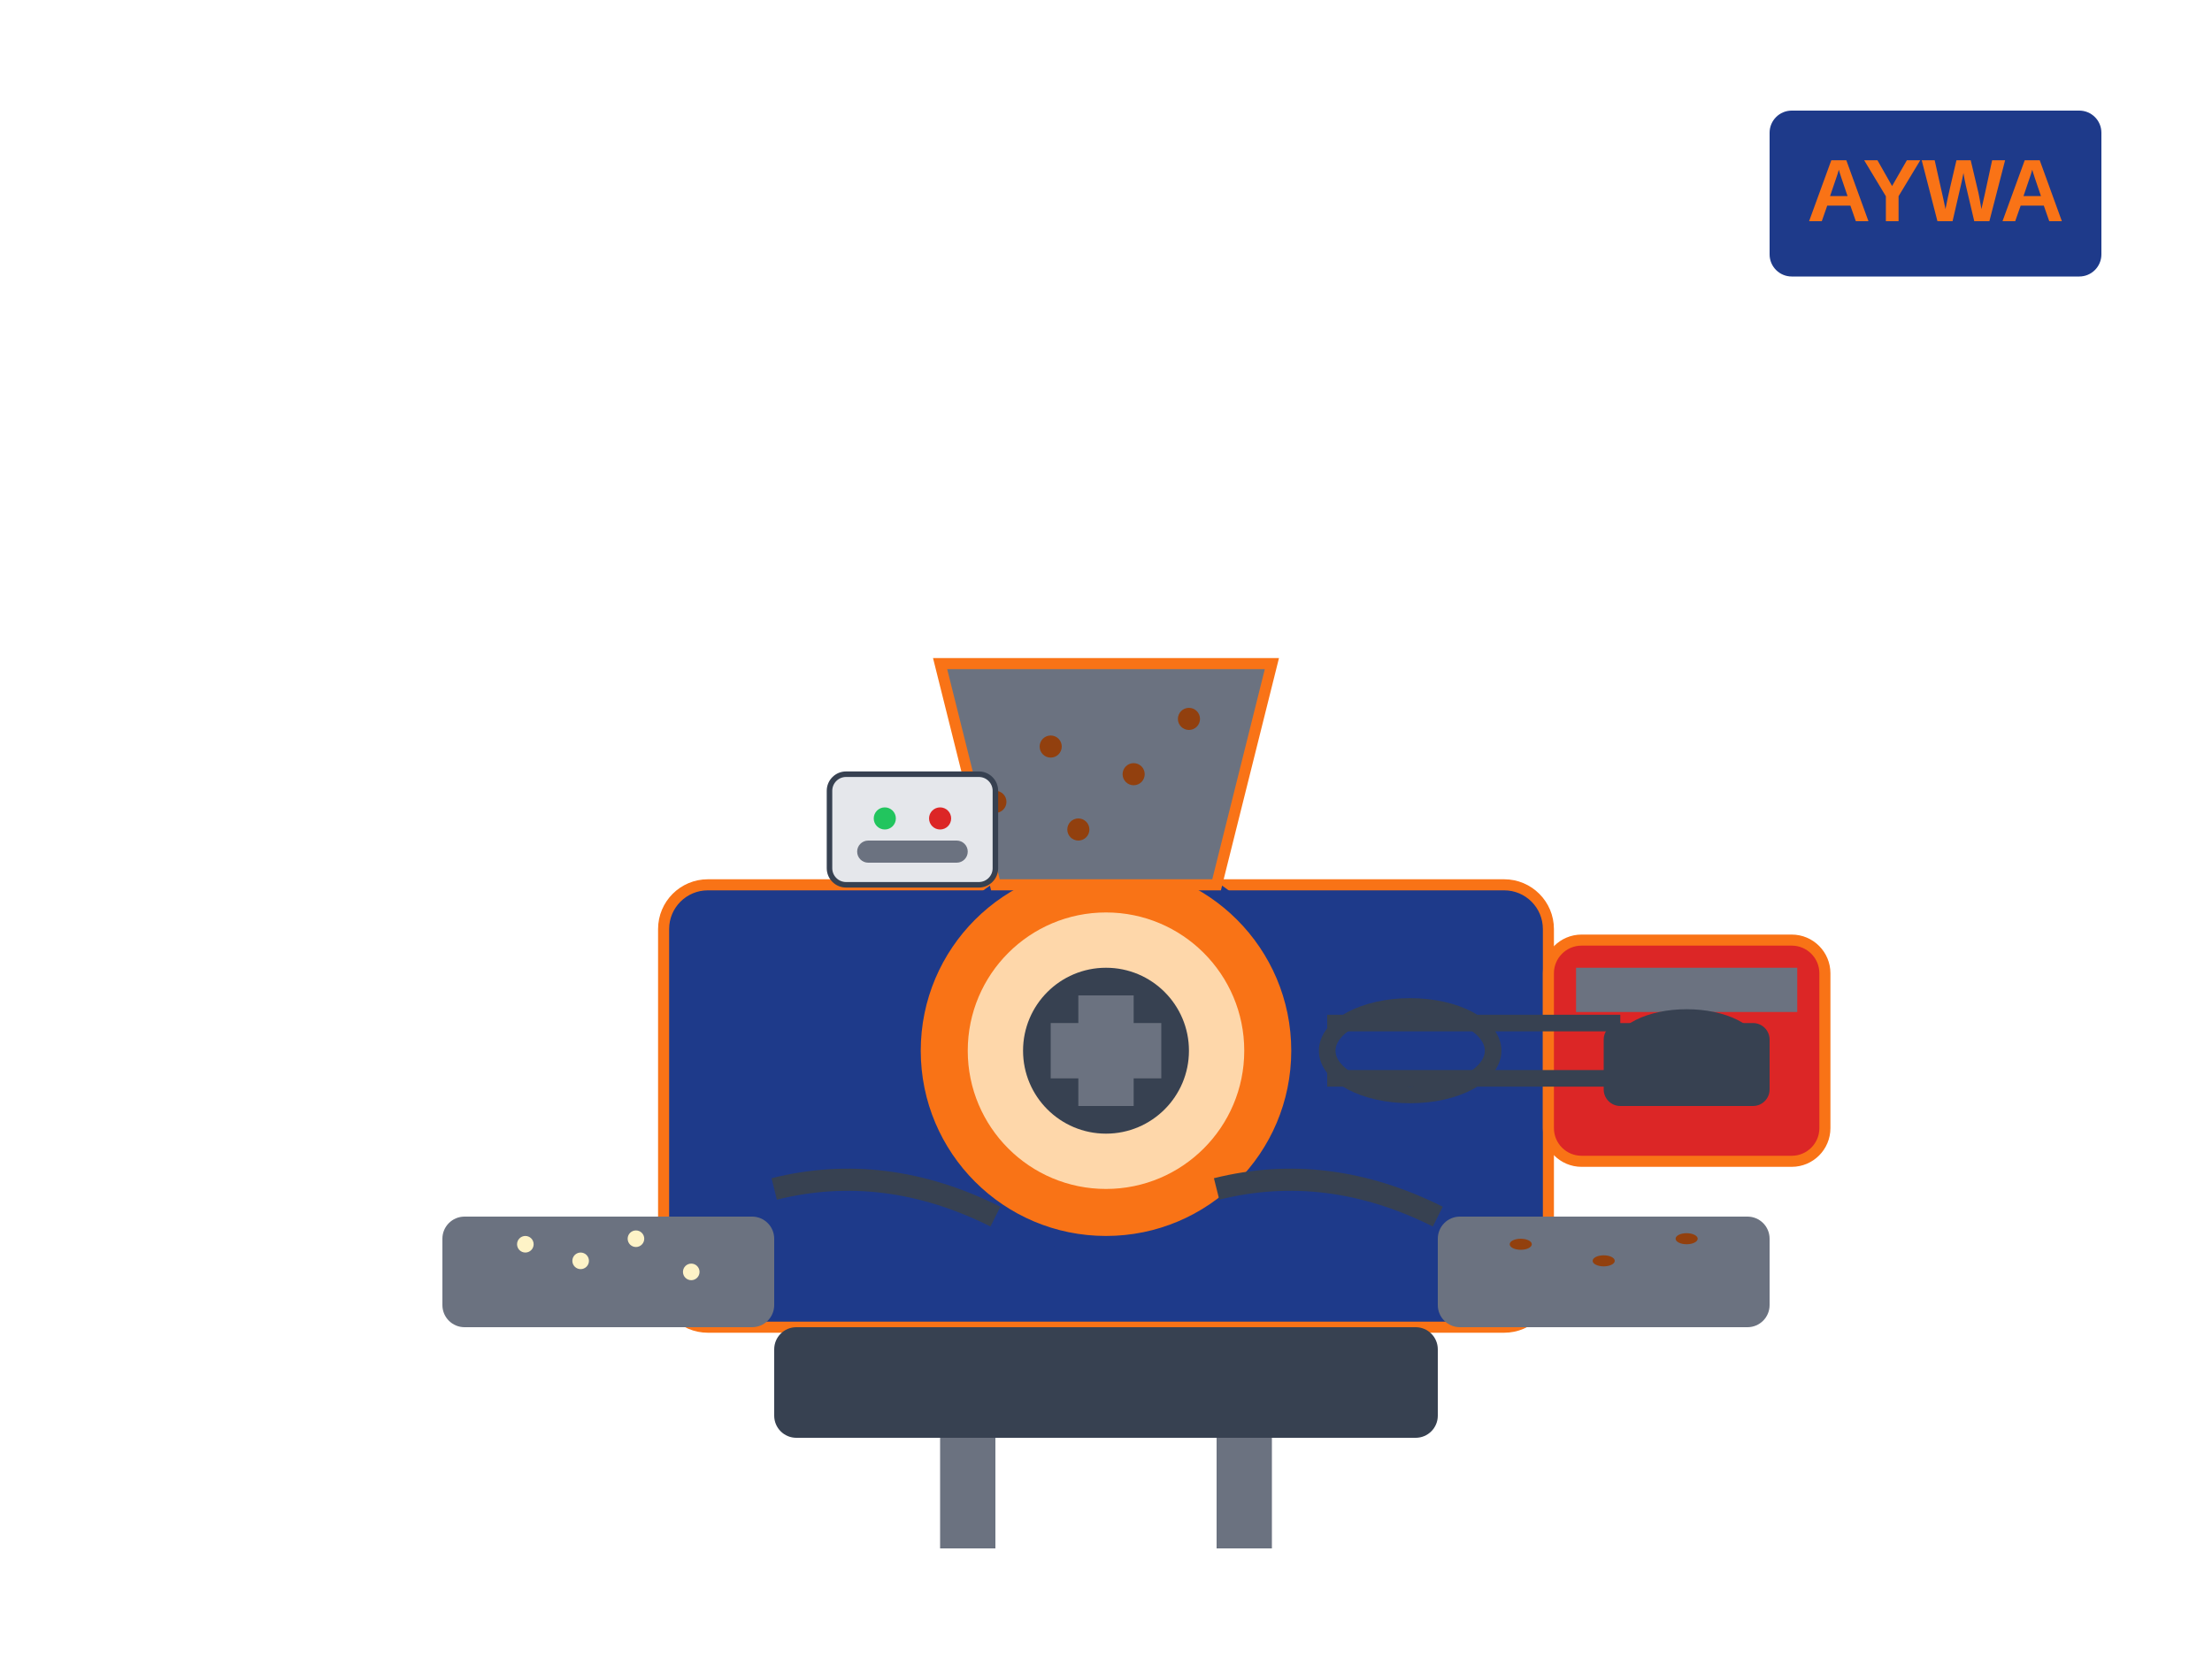
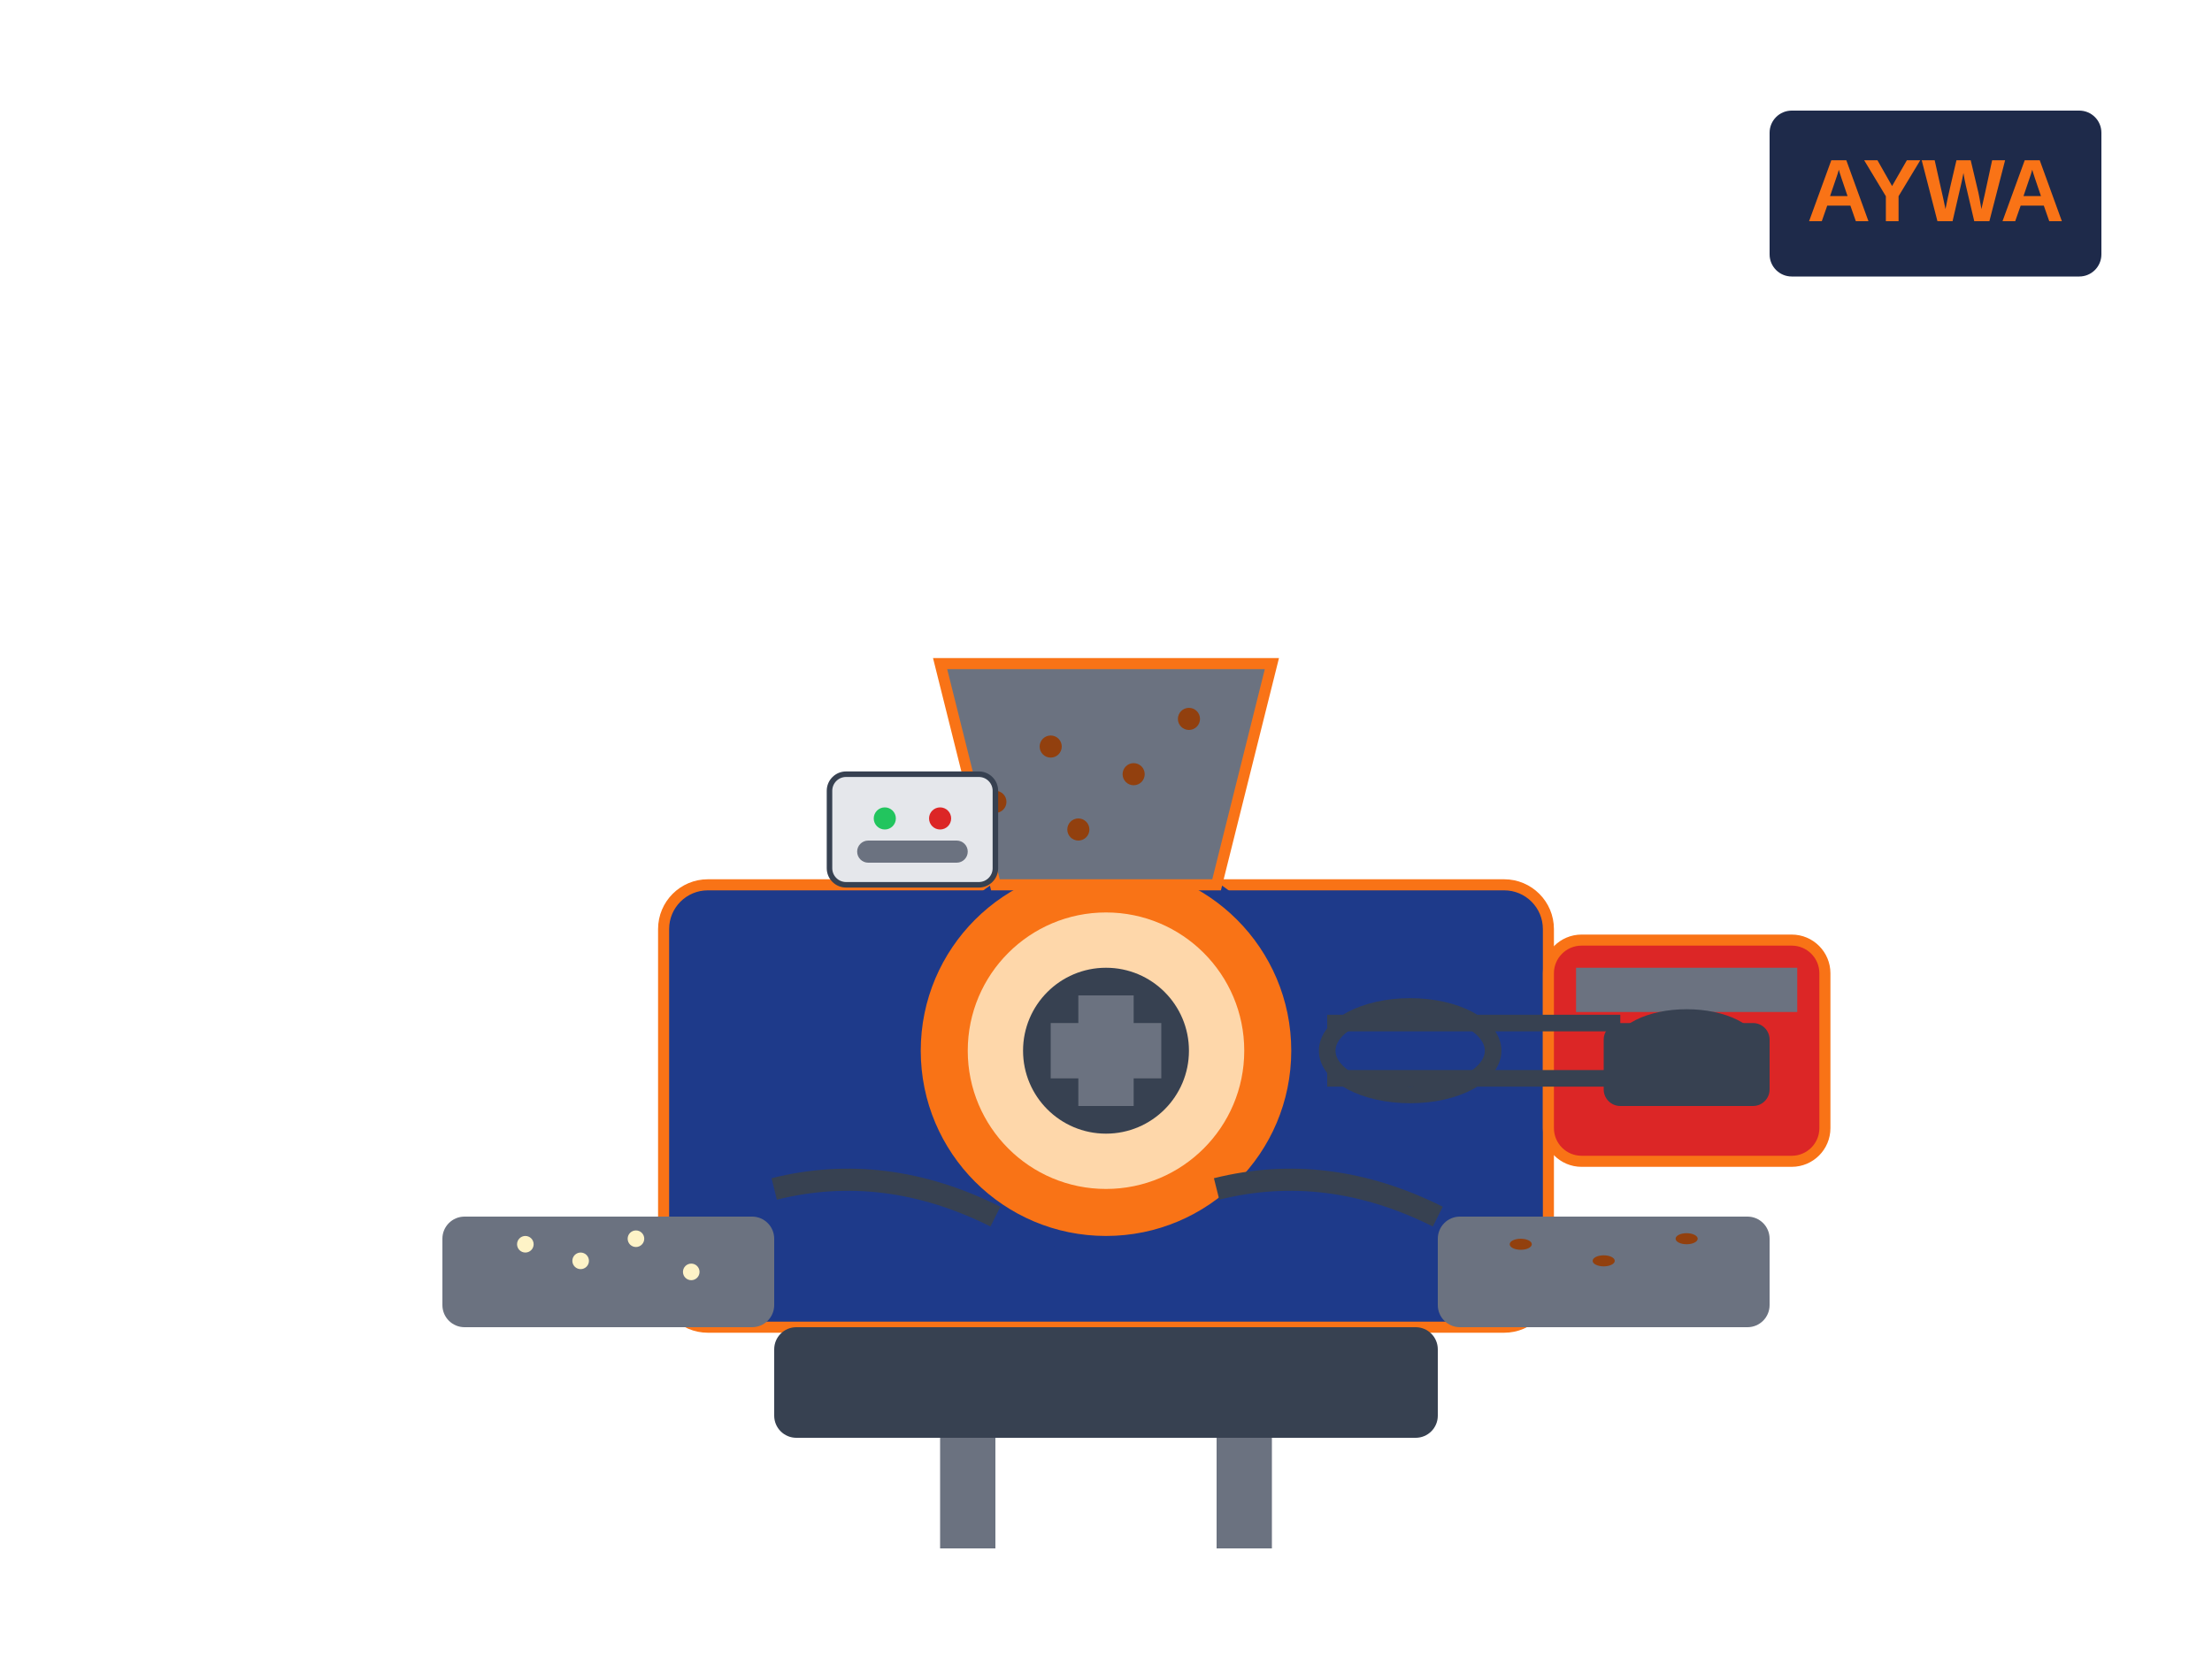
<svg xmlns="http://www.w3.org/2000/svg" width="400" height="300" viewBox="0 0 400 300" fill="none">
  <rect x="120" y="160" width="160" height="80" rx="8" fill="#1e3a8a" stroke="#f97316" stroke-width="2" />
  <circle cx="200" cy="190" r="35" fill="#f97316" stroke="#1e3a8a" stroke-width="3" />
  <circle cx="200" cy="190" r="25" fill="#fed7aa" />
  <circle cx="200" cy="190" r="15" fill="#374151" />
  <rect x="195" y="180" width="10" height="20" fill="#6b7280" />
  <rect x="190" y="185" width="20" height="10" fill="#6b7280" />
  <path d="M170 120 L230 120 L220 160 L180 160 Z" fill="#6b7280" stroke="#f97316" stroke-width="2" />
  <circle cx="190" cy="135" r="2" fill="#92400e" />
  <circle cx="205" cy="140" r="2" fill="#92400e" />
  <circle cx="180" cy="145" r="2" fill="#92400e" />
  <circle cx="215" cy="130" r="2" fill="#92400e" />
  <circle cx="195" cy="150" r="2" fill="#92400e" />
  <rect x="280" y="170" width="50" height="40" rx="6" fill="#dc2626" stroke="#f97316" stroke-width="2" />
  <rect x="285" y="175" width="40" height="8" fill="#6b7280" />
  <rect x="290" y="185" width="30" height="15" rx="3" fill="#374151" />
  <ellipse cx="255" cy="190" rx="15" ry="8" fill="none" stroke="#374151" stroke-width="3" />
  <ellipse cx="305" cy="190" rx="12" ry="6" fill="none" stroke="#374151" stroke-width="3" />
  <path d="M240 185 L293 185" stroke="#374151" stroke-width="3" />
  <path d="M240 195 L293 195" stroke="#374151" stroke-width="3" />
  <rect x="80" y="220" width="60" height="20" rx="4" fill="#6b7280" />
  <path d="M140 215 Q160 210 180 220" stroke="#374151" stroke-width="4" fill="none" />
  <circle cx="95" cy="225" r="1.5" fill="#fef3c7" />
  <circle cx="105" cy="228" r="1.5" fill="#fef3c7" />
  <circle cx="115" cy="224" r="1.5" fill="#fef3c7" />
  <circle cx="125" cy="230" r="1.5" fill="#fef3c7" />
  <rect x="260" y="220" width="60" height="20" rx="4" fill="#6b7280" />
  <path d="M220 215 Q240 210 260 220" stroke="#374151" stroke-width="4" fill="none" />
  <ellipse cx="275" cy="225" rx="2" ry="1" fill="#92400e" />
  <ellipse cx="290" cy="228" rx="2" ry="1" fill="#92400e" />
  <ellipse cx="305" cy="224" rx="2" ry="1" fill="#92400e" />
  <rect x="140" y="240" width="120" height="20" rx="4" fill="#374151" />
  <rect x="170" y="260" width="10" height="20" fill="#6b7280" />
  <rect x="220" y="260" width="10" height="20" fill="#6b7280" />
  <rect x="150" y="140" width="30" height="20" rx="3" fill="#e5e7eb" stroke="#374151" stroke-width="1" />
  <circle cx="160" cy="148" r="2" fill="#22c55e" />
  <circle cx="170" cy="148" r="2" fill="#dc2626" />
  <rect x="155" y="152" width="20" height="4" rx="2" fill="#6b7280" />
-   <rect x="320" y="20" width="60" height="30" rx="4" fill="#1e3a8a" />
+   <rect x="320" y="20" width="60" height="30" rx="4" fill="#1e2a4a" />
  <text x="350" y="40" text-anchor="middle" fill="#f97316" font-family="Arial, sans-serif" font-size="16" font-weight="bold">AYWA</text>
</svg>
